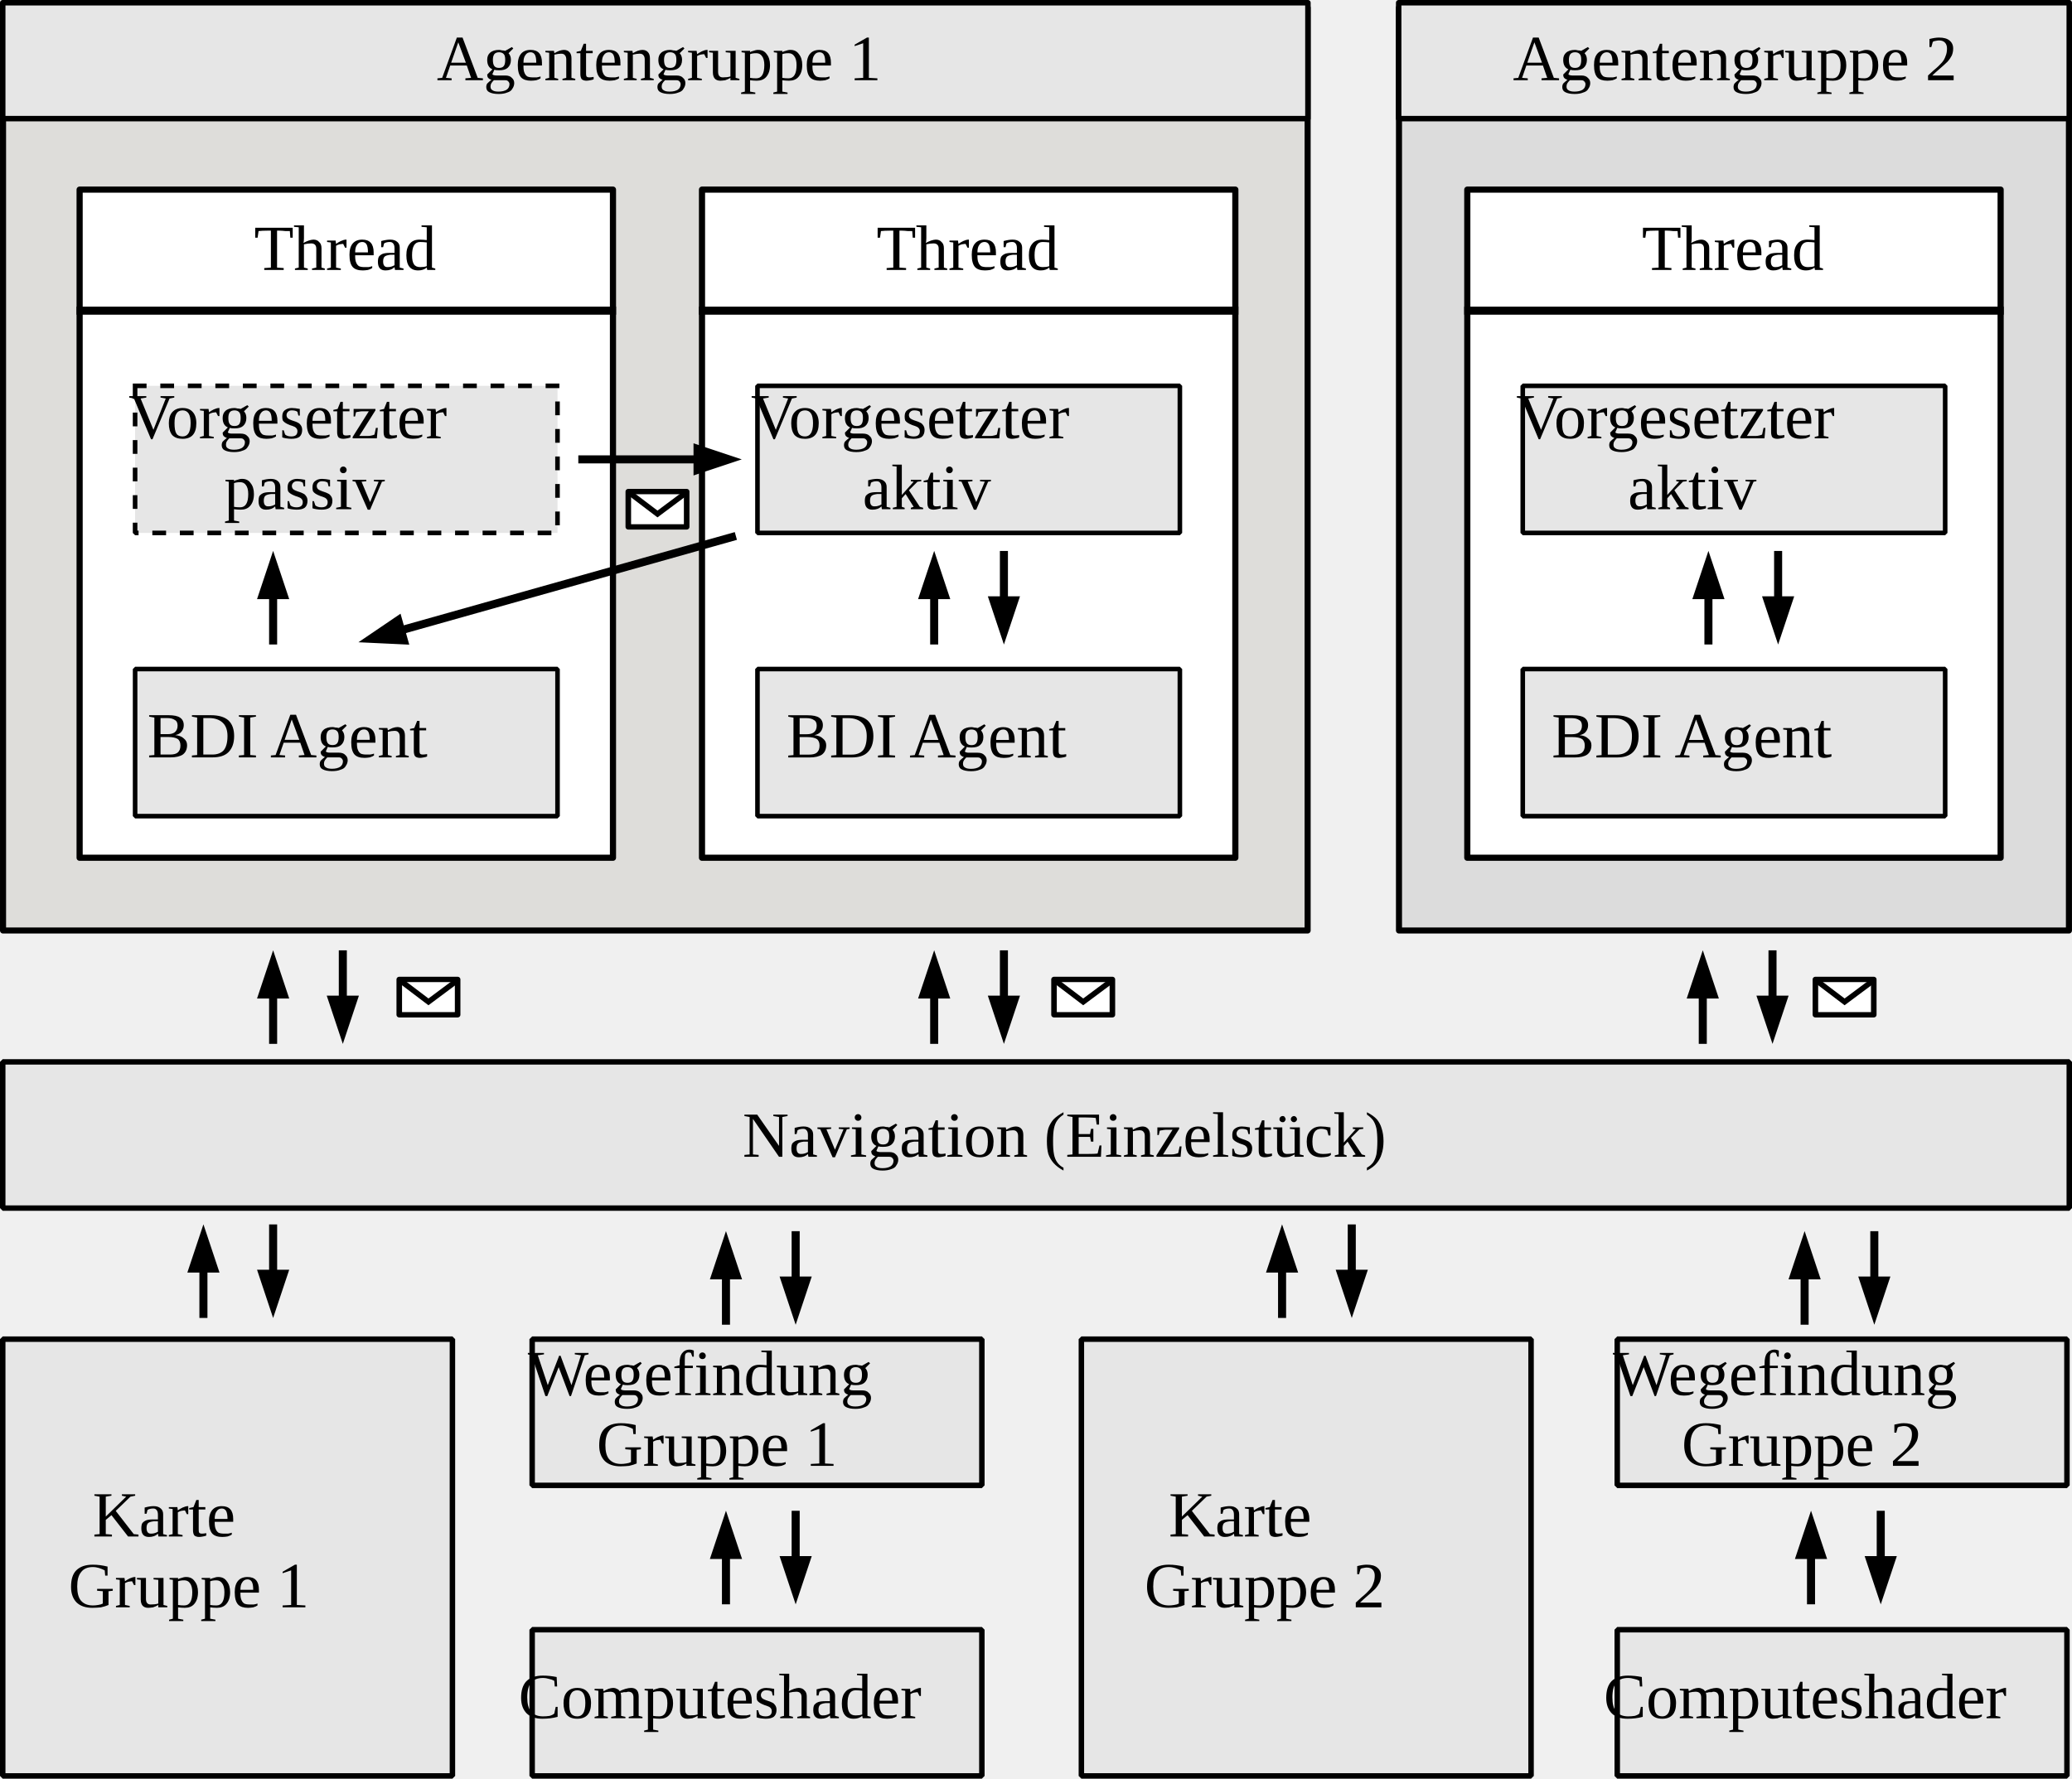
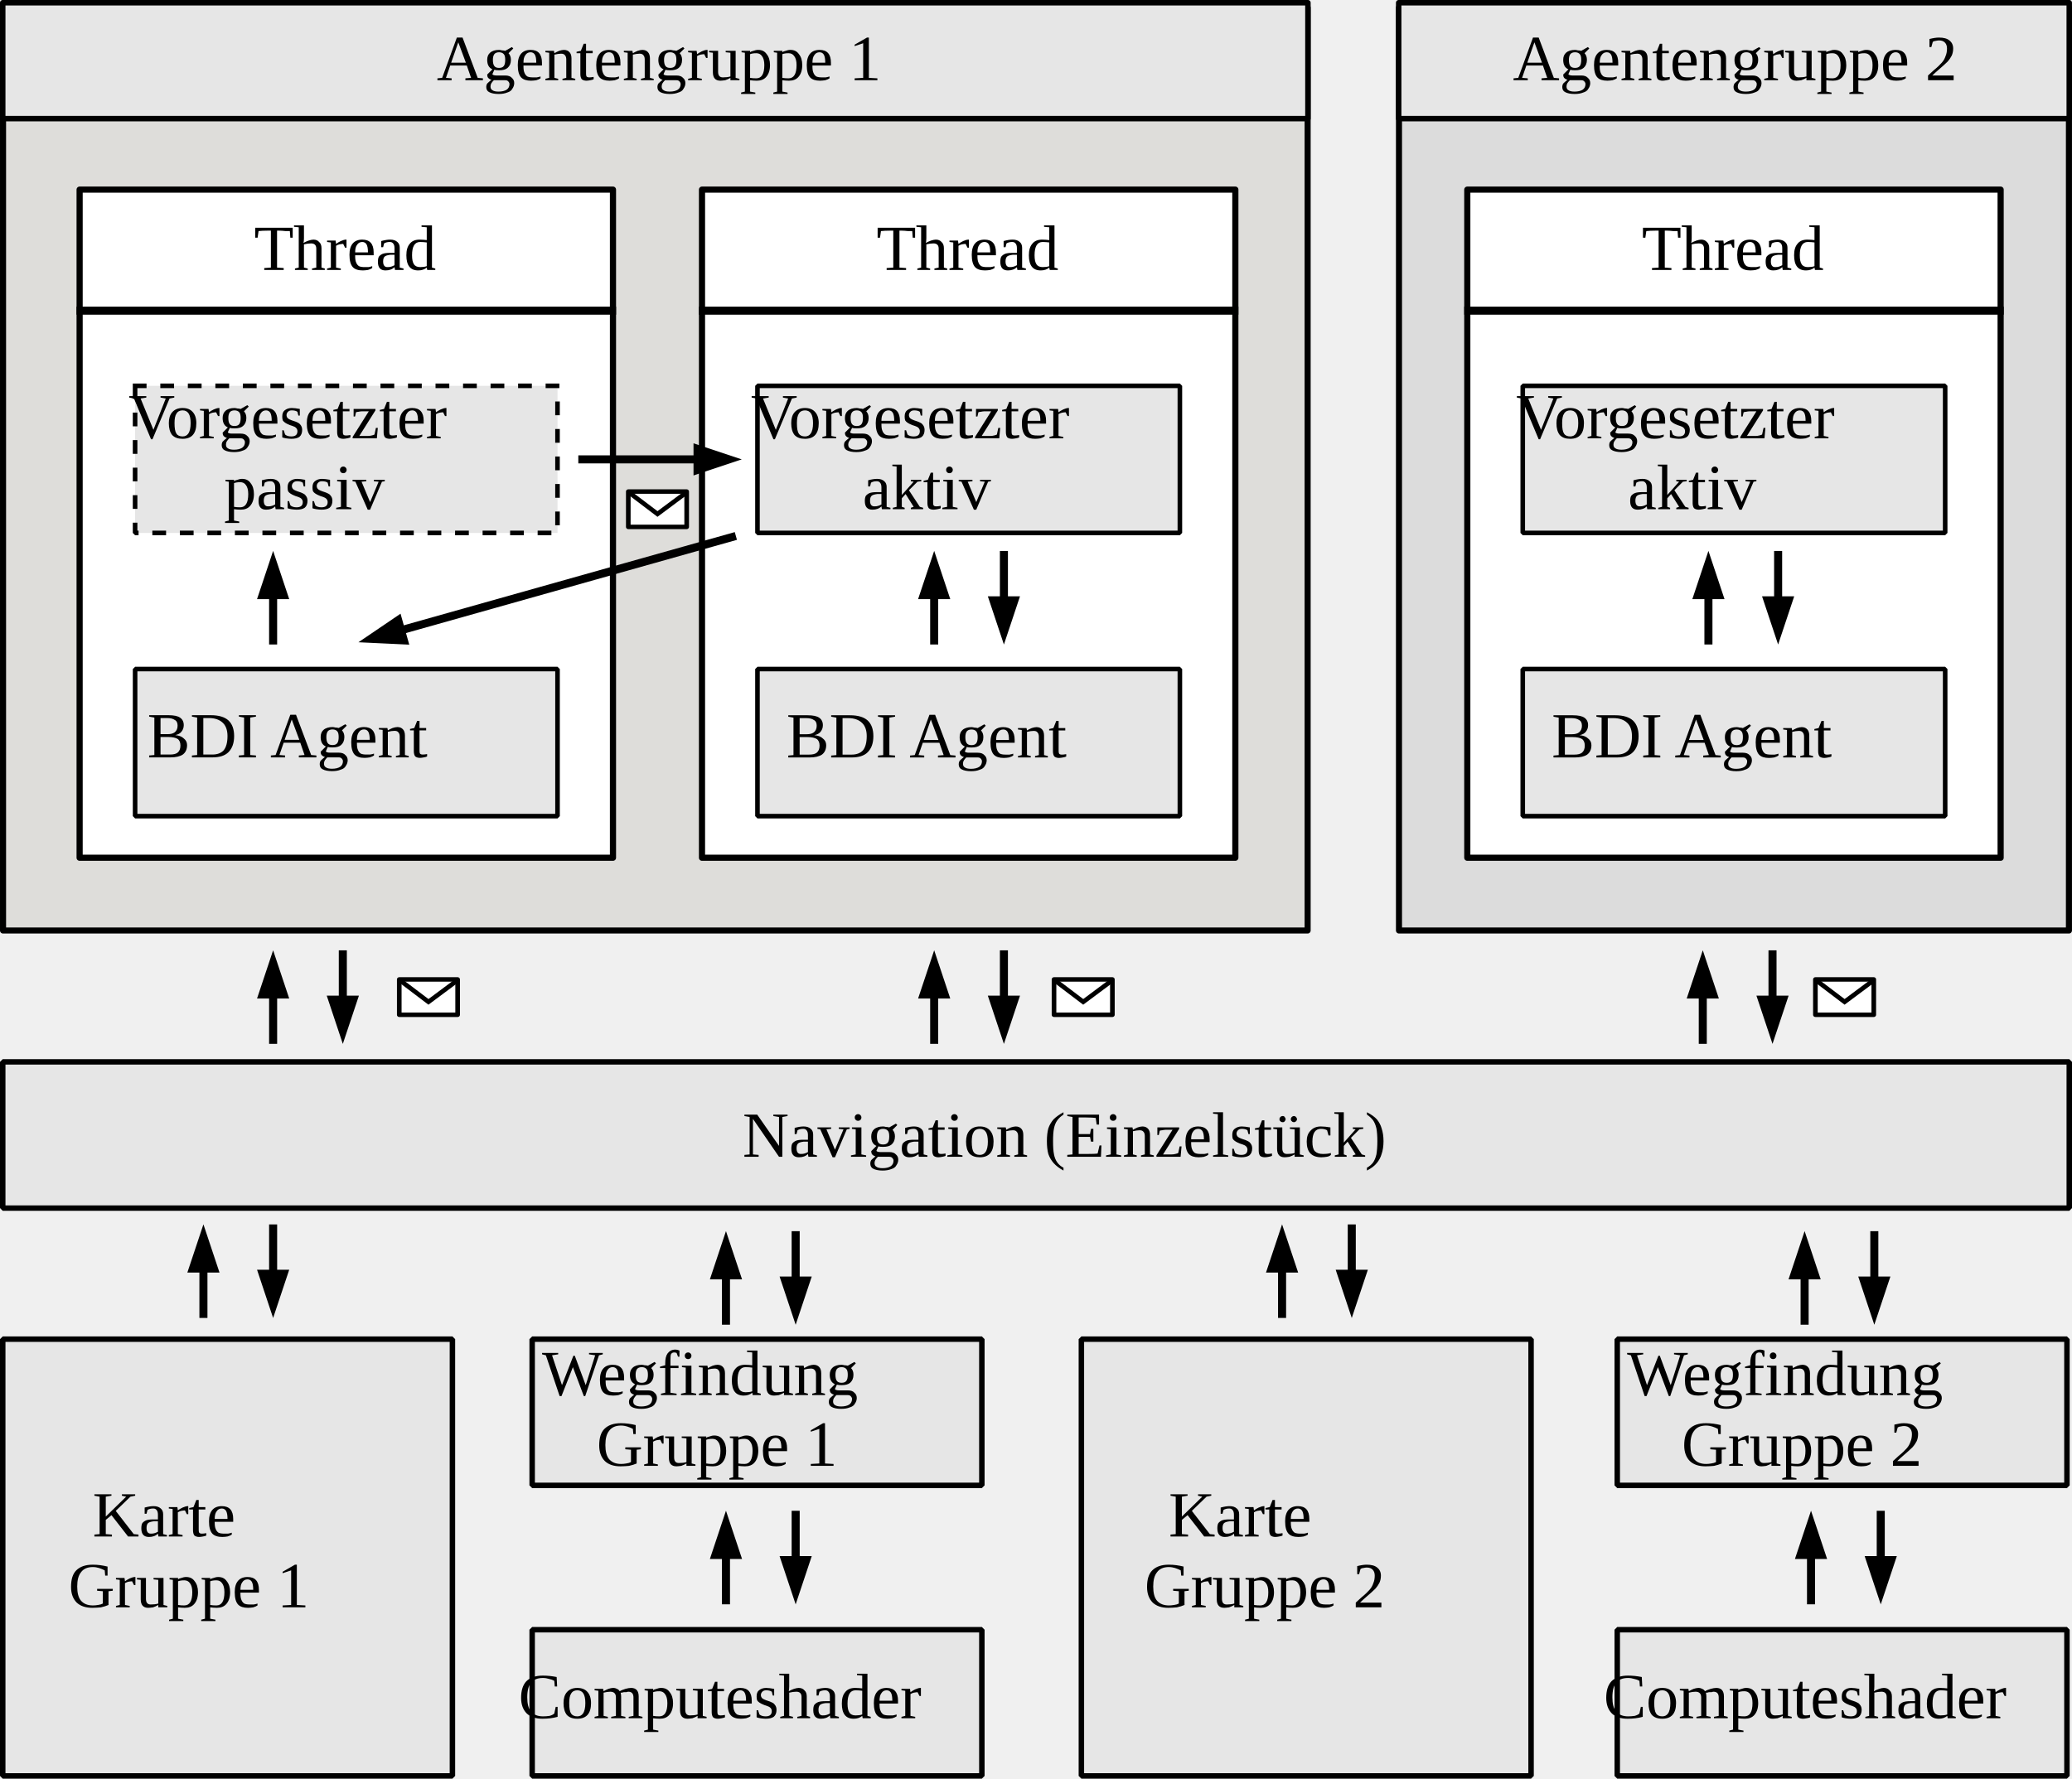
<svg xmlns="http://www.w3.org/2000/svg" width="68.285mm" height="58.632mm" viewBox="0 0 68.285 58.632" version="1.1" id="svg5">
  <defs id="defs2">
    <marker style="overflow:visible" id="TriangleStart" refX="0" refY="0" orient="auto-start-reverse" markerWidth="6" markerHeight="4" viewBox="0 0 5.324 6.155" preserveAspectRatio="none">
      <path transform="scale(0.5)" style="fill:context-stroke;fill-rule:evenodd;stroke:context-stroke;stroke-width:1pt" d="M 5.77,0 -2.88,5 V -5 Z" id="path135" />
    </marker>
  </defs>
  <g id="layer1" transform="translate(-0.435919,-0.4021445)">
    <rect style="fill:#dcdcdc;fill-opacity:1;stroke:#000000;stroke-width:0.2;stroke-linecap:round;stroke-linejoin:round;stroke-dasharray:none" id="rect2828" width="22.079" height="30.42" x="46.541" y="0.655" />
    <rect style="fill:#e6e6e6;fill-opacity:1;stroke:#000000;stroke-width:0.18;stroke-linecap:round;stroke-linejoin:round;stroke-dasharray:none;stroke-opacity:1" id="rect3276" width="22.099" height="3.82" x="46.531" y="0.492" />
    <rect style="fill:#deddda;fill-opacity:1;stroke:#000000;stroke-width:0.2;stroke-linecap:round;stroke-linejoin:round;stroke-dasharray:none" id="rect2749" width="42.994" height="30.42" x="0.536" y="0.655" />
    <rect style="fill:#e6e6e6;fill-opacity:1;stroke:#000000;stroke-width:0.18;stroke-linecap:round;stroke-linejoin:round;stroke-dasharray:none;stroke-opacity:1" id="rect2954" width="43.014" height="3.82" x="0.526" y="0.492" />
    <text xml:space="preserve" style="font-style:normal;font-weight:normal;font-size:2.117px;line-height:1.1;font-family:sans-serif;letter-spacing:0px;word-spacing:0px;fill:#000000;fill-opacity:1;stroke:none;stroke-width:0.265" x="50.299" y="3.045" id="text2832">
      <tspan style="font-style:normal;font-variant:normal;font-weight:normal;font-stretch:normal;font-size:2.117px;font-family:'Times New Roman';-inkscape-font-specification:'Times New Roman, ';stroke-width:0.265" x="50.299" y="3.045" id="tspan2830">Agentengruppe 2</tspan>
    </text>
    <rect style="fill:#e6e6e6;fill-opacity:1;fill-rule:nonzero;stroke:#000000;stroke-width:0.18;stroke-linecap:square;stroke-linejoin:miter;stroke-miterlimit:0;stroke-dasharray:none;stroke-dashoffset:0.302;stroke-opacity:1" id="rect1562" width="68.105" height="4.82" x="0.526" y="35.406" />
    <text xml:space="preserve" style="font-style:normal;font-weight:normal;font-size:2.117px;line-height:1.1;font-family:sans-serif;letter-spacing:0px;word-spacing:0px;fill:#000000;fill-opacity:1;stroke:none;stroke-width:0.265" x="24.906" y="38.536" id="text1566">
      <tspan style="font-style:normal;font-variant:normal;font-weight:normal;font-stretch:normal;font-size:2.117px;font-family:'Times New Roman';-inkscape-font-specification:'Times New Roman, ';stroke-width:0.265" x="24.906" y="38.536" id="tspan1564">Navigation (Einzelstück)</tspan>
    </text>
    <rect style="fill:#e6e6e6;fill-opacity:1;fill-rule:nonzero;stroke:#000000;stroke-width:0.18;stroke-linecap:square;stroke-linejoin:miter;stroke-miterlimit:0;stroke-dasharray:none;stroke-dashoffset:0.302;stroke-opacity:1" id="rect1568" width="14.82" height="14.398" x="0.526" y="44.546" />
    <text xml:space="preserve" style="font-style:normal;font-weight:normal;font-size:2.117px;line-height:1.1;font-family:sans-serif;letter-spacing:0px;word-spacing:0px;fill:#000000;fill-opacity:1;stroke:none;stroke-width:0.265" x="8.028" y="51.052" id="text1572">
      <tspan style="font-style:normal;font-variant:normal;font-weight:normal;font-stretch:normal;font-size:2.117px;font-family:'Times New Roman';-inkscape-font-specification:'Times New Roman, ';text-align:center;text-anchor:middle;stroke-width:0.265" x="8.028" y="51.052" id="tspan1570">Karte </tspan>
      <tspan style="font-style:normal;font-variant:normal;font-weight:normal;font-stretch:normal;font-size:2.117px;font-family:'Times New Roman';-inkscape-font-specification:'Times New Roman, ';text-align:center;text-anchor:middle;stroke-width:0.265" x="8.028" y="53.387" id="tspan5899">Gruppe 1</tspan>
    </text>
    <rect style="fill:#ffffff;fill-opacity:1;stroke:#000000;stroke-width:0.203;stroke-linecap:round;stroke-linejoin:round;stroke-dasharray:none" id="rect2282" width="17.577" height="22.024" x="3.06" y="6.653" />
    <rect style="fill:#e6e6e6;fill-opacity:1;fill-rule:nonzero;stroke:#000000;stroke-width:0.151;stroke-linecap:square;stroke-linejoin:miter;stroke-miterlimit:0;stroke-dasharray:0.302, 0.605;stroke-dashoffset:0;stroke-opacity:1" id="rect1560" width="13.921" height="4.849" x="4.888" y="13.121" />
    <g id="g2156" transform="translate(-60.1214,-21.22109)">
      <rect style="fill:#e6e6e6;fill-opacity:1;fill-rule:nonzero;stroke:#000000;stroke-width:0.151;stroke-linecap:square;stroke-linejoin:miter;stroke-miterlimit:0;stroke-dasharray:none;stroke-dashoffset:0.302;stroke-opacity:1" id="rect2145" width="13.921" height="4.849" x="65.01" y="43.678" />
      <text xml:space="preserve" style="font-style:normal;font-weight:normal;font-size:2.117px;line-height:1.1;font-family:sans-serif;text-align:center;letter-spacing:0px;word-spacing:0px;text-anchor:middle;fill:#000000;fill-opacity:1;stroke:none;stroke-width:0.265" x="71.953" y="46.591" id="text2149">
        <tspan style="font-style:normal;font-variant:normal;font-weight:normal;font-stretch:normal;font-size:2.117px;font-family:'Times New Roman';-inkscape-font-specification:'Times New Roman, ';text-align:center;text-anchor:middle;stroke-width:0.265" x="71.953" y="46.591" id="tspan2147">BDI Agent</tspan>
      </text>
    </g>
    <text xml:space="preserve" style="font-style:normal;font-weight:normal;font-size:2.117px;line-height:1.1;font-family:sans-serif;letter-spacing:0px;word-spacing:0px;fill:#000000;fill-opacity:1;stroke:none;stroke-width:0.265" x="8.817" y="9.301" id="text2286">
      <tspan style="font-style:normal;font-variant:normal;font-weight:normal;font-stretch:normal;font-size:2.117px;font-family:'Times New Roman';-inkscape-font-specification:'Times New Roman, ';stroke-width:0.265" x="8.817" y="9.301" id="tspan2284">Thread</tspan>
    </text>
    <path style="fill:none;stroke:#000000;stroke-width:0.265px;stroke-linecap:butt;stroke-linejoin:miter;stroke-opacity:1" d="M 2.958,10.643 H 20.739" id="path2612" />
    <rect style="fill:#ffffff;fill-opacity:1;stroke:#000000;stroke-width:0.203;stroke-linecap:round;stroke-linejoin:round;stroke-dasharray:none" id="rect2693" width="17.577" height="22.024" x="23.571" y="6.653" />
    <rect style="fill:#e6e6e6;fill-opacity:1;fill-rule:nonzero;stroke:#000000;stroke-width:0.151;stroke-linecap:square;stroke-linejoin:miter;stroke-miterlimit:0;stroke-dasharray:none;stroke-dashoffset:0.302;stroke-opacity:1" id="rect2705" width="13.921" height="4.849" x="25.399" y="22.457" />
    <text xml:space="preserve" style="font-style:normal;font-weight:normal;font-size:2.117px;line-height:1.1;font-family:sans-serif;letter-spacing:0px;word-spacing:0px;fill:#000000;fill-opacity:1;stroke:none;stroke-width:0.265" x="29.328" y="9.301" id="text2715">
      <tspan style="font-style:normal;font-variant:normal;font-weight:normal;font-stretch:normal;font-size:2.117px;font-family:'Times New Roman';-inkscape-font-specification:'Times New Roman, ';stroke-width:0.265" x="29.328" y="9.301" id="tspan2713">Thread</tspan>
    </text>
    <path style="fill:none;stroke:#000000;stroke-width:0.265px;stroke-linecap:butt;stroke-linejoin:miter;stroke-opacity:1" d="M 23.469,10.643 H 41.249" id="path2717" />
    <rect style="fill:#ffffff;fill-opacity:1;stroke:#000000;stroke-width:0.203;stroke-linecap:round;stroke-linejoin:round;stroke-dasharray:none" id="rect2721" width="17.577" height="22.024" x="48.792" y="6.653" />
    <rect style="fill:#e6e6e6;fill-opacity:1;fill-rule:nonzero;stroke:#000000;stroke-width:0.151;stroke-linecap:square;stroke-linejoin:miter;stroke-miterlimit:0;stroke-dasharray:none;stroke-dashoffset:0.302;stroke-opacity:1" id="rect2723" width="13.921" height="4.849" x="50.62" y="13.121" />
    <rect style="fill:#e6e6e6;fill-opacity:1;fill-rule:nonzero;stroke:#000000;stroke-width:0.151;stroke-linecap:square;stroke-linejoin:miter;stroke-miterlimit:0;stroke-dasharray:none;stroke-dashoffset:0.302;stroke-opacity:1" id="rect2733" width="13.921" height="4.849" x="50.62" y="22.457" />
    <text xml:space="preserve" style="font-style:normal;font-weight:normal;font-size:2.117px;line-height:1.1;font-family:sans-serif;letter-spacing:0px;word-spacing:0px;fill:#000000;fill-opacity:1;stroke:none;stroke-width:0.265" x="54.549" y="9.301" id="text2743">
      <tspan style="font-style:normal;font-variant:normal;font-weight:normal;font-stretch:normal;font-size:2.117px;font-family:'Times New Roman';-inkscape-font-specification:'Times New Roman, ';stroke-width:0.265" x="54.549" y="9.301" id="tspan2741">Thread</tspan>
    </text>
    <path style="fill:none;stroke:#000000;stroke-width:0.265px;stroke-linecap:butt;stroke-linejoin:miter;stroke-opacity:1" d="M 48.691,10.643 H 66.471" id="path2745" />
    <text xml:space="preserve" style="font-style:normal;font-weight:normal;font-size:2.117px;line-height:1.1;font-family:sans-serif;letter-spacing:0px;word-spacing:0px;fill:#000000;fill-opacity:1;stroke:none;stroke-width:0.265" x="14.836" y="3.045" id="text2753">
      <tspan style="font-style:normal;font-variant:normal;font-weight:normal;font-stretch:normal;font-size:2.117px;font-family:'Times New Roman';-inkscape-font-specification:'Times New Roman, ';stroke-width:0.265" x="14.836" y="3.045" id="tspan2751">Agentengruppe 1</tspan>
    </text>
    <rect style="fill:#e6e6e6;fill-opacity:1;fill-rule:nonzero;stroke:#000000;stroke-width:0.151;stroke-linecap:square;stroke-linejoin:miter;stroke-miterlimit:0;stroke-dasharray:none;stroke-dashoffset:0.302;stroke-opacity:1" id="rect2695" width="13.921" height="4.849" x="25.399" y="13.121" />
    <text xml:space="preserve" style="font-style:normal;font-weight:normal;font-size:2.117px;line-height:1.1;font-family:sans-serif;letter-spacing:0px;word-spacing:0px;fill:#000000;fill-opacity:1;stroke:none;stroke-width:0.265" x="32.354" y="14.852" id="text2701">
      <tspan style="font-style:normal;font-variant:normal;font-weight:normal;font-stretch:normal;font-size:2.117px;font-family:'Times New Roman';-inkscape-font-specification:'Times New Roman, ';text-align:center;text-anchor:middle;stroke-width:0.265" x="32.354" y="14.852" id="tspan2697">Vorgesetzter</tspan>
      <tspan style="font-style:normal;font-variant:normal;font-weight:normal;font-stretch:normal;font-size:2.117px;font-family:'Times New Roman';-inkscape-font-specification:'Times New Roman, ';text-align:center;text-anchor:middle;stroke-width:0.265" x="32.354" y="17.187" id="tspan2699">aktiv</tspan>
    </text>
    <text xml:space="preserve" style="font-style:normal;font-weight:normal;font-size:2.117px;line-height:1.1;font-family:sans-serif;text-align:center;letter-spacing:0px;word-spacing:0px;text-anchor:middle;fill:#000000;fill-opacity:1;stroke:none;stroke-width:0.265" x="32.343" y="25.37" id="text2709">
      <tspan style="font-style:normal;font-variant:normal;font-weight:normal;font-stretch:normal;font-size:2.117px;font-family:'Times New Roman';-inkscape-font-specification:'Times New Roman, ';text-align:center;text-anchor:middle;stroke-width:0.265" x="32.343" y="25.37" id="tspan2707">BDI Agent</tspan>
    </text>
    <text xml:space="preserve" style="font-style:normal;font-weight:normal;font-size:2.117px;line-height:1.1;font-family:sans-serif;letter-spacing:0px;word-spacing:0px;fill:#000000;fill-opacity:1;stroke:none;stroke-width:0.265" x="57.575" y="14.852" id="text2729">
      <tspan style="font-style:normal;font-variant:normal;font-weight:normal;font-stretch:normal;font-size:2.117px;font-family:'Times New Roman';-inkscape-font-specification:'Times New Roman, ';text-align:center;text-anchor:middle;stroke-width:0.265" x="57.575" y="14.852" id="tspan2725">Vorgesetzter</tspan>
      <tspan style="font-style:normal;font-variant:normal;font-weight:normal;font-stretch:normal;font-size:2.117px;font-family:'Times New Roman';-inkscape-font-specification:'Times New Roman, ';text-align:center;text-anchor:middle;stroke-width:0.265" x="57.575" y="17.187" id="tspan2727">aktiv</tspan>
    </text>
    <text xml:space="preserve" style="font-style:normal;font-weight:normal;font-size:2.117px;line-height:1.1;font-family:sans-serif;text-align:center;letter-spacing:0px;word-spacing:0px;text-anchor:middle;fill:#000000;fill-opacity:1;stroke:none;stroke-width:0.265" x="57.564" y="25.37" id="text2737">
      <tspan style="font-style:normal;font-variant:normal;font-weight:normal;font-stretch:normal;font-size:2.117px;font-family:'Times New Roman';-inkscape-font-specification:'Times New Roman, ';text-align:center;text-anchor:middle;stroke-width:0.265" x="57.564" y="25.37" id="tspan2735">BDI Agent</tspan>
    </text>
    <text xml:space="preserve" style="font-style:normal;font-weight:normal;font-size:2.117px;line-height:1.1;font-family:sans-serif;letter-spacing:0px;word-spacing:0px;fill:#000000;fill-opacity:1;stroke:none;stroke-width:0.265" x="11.843" y="14.852" id="text1558">
      <tspan style="font-style:normal;font-variant:normal;font-weight:normal;font-stretch:normal;font-size:2.117px;font-family:'Times New Roman';-inkscape-font-specification:'Times New Roman, ';text-align:center;text-anchor:middle;stroke-width:0.265" x="11.843" y="14.852" id="tspan1556">Vorgesetzter</tspan>
      <tspan style="font-style:normal;font-variant:normal;font-weight:normal;font-stretch:normal;font-size:2.117px;font-family:'Times New Roman';-inkscape-font-specification:'Times New Roman, ';text-align:center;text-anchor:middle;stroke-width:0.265" x="11.843" y="17.187" id="tspan2676">passiv</tspan>
    </text>
    <rect style="fill:#e6e6e6;fill-opacity:1;fill-rule:nonzero;stroke:#000000;stroke-width:0.18;stroke-linecap:square;stroke-linejoin:miter;stroke-miterlimit:0;stroke-dasharray:none;stroke-dashoffset:0.302;stroke-opacity:1" id="rect5903" width="14.82" height="4.82" x="17.974" y="44.546" />
    <text xml:space="preserve" style="font-style:normal;font-weight:normal;font-size:2.117px;line-height:1.1;font-family:sans-serif;letter-spacing:0px;word-spacing:0px;fill:#000000;fill-opacity:1;stroke:none;stroke-width:0.265" x="25.434" y="46.389" id="text5909">
-       <tspan style="font-style:normal;font-variant:normal;font-weight:normal;font-stretch:normal;font-size:2.117px;font-family:'Times New Roman';-inkscape-font-specification:'Times New Roman, ';text-align:center;text-anchor:middle;stroke-width:0.265" x="25.434" y="46.389" id="tspan5905">Wegefindung</tspan>
+       <tspan style="font-style:normal;font-variant:normal;font-weight:normal;font-stretch:normal;font-size:2.117px;font-family:'Times New Roman';-inkscape-font-specification:'Times New Roman, ';text-align:center;text-anchor:middle;stroke-width:0.265" x="25.434" y="46.389" id="tspan5905">Wegfindung</tspan>
      <tspan style="font-style:normal;font-variant:normal;font-weight:normal;font-stretch:normal;font-size:2.117px;font-family:'Times New Roman';-inkscape-font-specification:'Times New Roman, ';text-align:center;text-anchor:middle;stroke-width:0.265" x="25.434" y="48.724" id="tspan5907">Gruppe 1</tspan>
    </text>
    <rect style="fill:#e6e6e6;fill-opacity:1;fill-rule:nonzero;stroke:#000000;stroke-width:0.18;stroke-linecap:square;stroke-linejoin:miter;stroke-miterlimit:0;stroke-dasharray:none;stroke-dashoffset:0.302;stroke-opacity:1" id="rect5923" width="14.82" height="14.398" x="36.074" y="44.546" />
    <text xml:space="preserve" style="font-style:normal;font-weight:normal;font-size:2.117px;line-height:1.1;font-family:sans-serif;letter-spacing:0px;word-spacing:0px;fill:#000000;fill-opacity:1;stroke:none;stroke-width:0.265" x="43.491" y="51.052" id="text5929">
      <tspan style="font-style:normal;font-variant:normal;font-weight:normal;font-stretch:normal;font-size:2.117px;font-family:'Times New Roman';-inkscape-font-specification:'Times New Roman, ';text-align:center;text-anchor:middle;stroke-width:0.265" x="43.491" y="51.052" id="tspan5925">Karte </tspan>
      <tspan style="font-style:normal;font-variant:normal;font-weight:normal;font-stretch:normal;font-size:2.117px;font-family:'Times New Roman';-inkscape-font-specification:'Times New Roman, ';text-align:center;text-anchor:middle;stroke-width:0.265" x="43.491" y="53.387" id="tspan5927">Gruppe 2</tspan>
    </text>
    <rect style="fill:#e6e6e6;fill-opacity:1;fill-rule:nonzero;stroke:#000000;stroke-width:0.18;stroke-linecap:square;stroke-linejoin:miter;stroke-miterlimit:0;stroke-dasharray:none;stroke-dashoffset:0.302;stroke-opacity:1" id="rect6036" width="14.82" height="4.82" x="17.974" y="54.124" />
    <text xml:space="preserve" style="font-style:normal;font-weight:normal;font-size:2.117px;line-height:1.1;font-family:sans-serif;letter-spacing:0px;word-spacing:0px;fill:#000000;fill-opacity:1;stroke:none;stroke-width:0.265" x="25.538" y="57.043" id="text6042">
      <tspan style="font-style:normal;font-variant:normal;font-weight:normal;font-stretch:normal;font-size:2.117px;font-family:'Times New Roman';-inkscape-font-specification:'Times New Roman, ';text-align:center;text-anchor:middle;stroke-width:0.265" x="25.538" y="57.043" id="tspan6040">Computeshader</tspan>
    </text>
    <rect style="fill:#e6e6e6;fill-opacity:1;fill-rule:nonzero;stroke:#000000;stroke-width:0.18;stroke-linecap:square;stroke-linejoin:miter;stroke-miterlimit:0;stroke-dasharray:none;stroke-dashoffset:0.302;stroke-opacity:1" id="rect6050" width="14.82" height="4.82" x="53.734" y="44.546" />
    <text xml:space="preserve" style="font-style:normal;font-weight:normal;font-size:2.117px;line-height:1.1;font-family:sans-serif;letter-spacing:0px;word-spacing:0px;fill:#000000;fill-opacity:1;stroke:none;stroke-width:0.265" x="61.193" y="46.389" id="text6056">
-       <tspan style="font-style:normal;font-variant:normal;font-weight:normal;font-stretch:normal;font-size:2.117px;font-family:'Times New Roman';-inkscape-font-specification:'Times New Roman, ';text-align:center;text-anchor:middle;stroke-width:0.265" x="61.193" y="46.389" id="tspan6052">Wegefindung</tspan>
+       <tspan style="font-style:normal;font-variant:normal;font-weight:normal;font-stretch:normal;font-size:2.117px;font-family:'Times New Roman';-inkscape-font-specification:'Times New Roman, ';text-align:center;text-anchor:middle;stroke-width:0.265" x="61.193" y="46.389" id="tspan6052">Wegfindung</tspan>
      <tspan style="font-style:normal;font-variant:normal;font-weight:normal;font-stretch:normal;font-size:2.117px;font-family:'Times New Roman';-inkscape-font-specification:'Times New Roman, ';text-align:center;text-anchor:middle;stroke-width:0.265" x="61.193" y="48.724" id="tspan6054">Gruppe 2</tspan>
    </text>
    <rect style="fill:#e6e6e6;fill-opacity:1;fill-rule:nonzero;stroke:#000000;stroke-width:0.18;stroke-linecap:square;stroke-linejoin:miter;stroke-miterlimit:0;stroke-dasharray:none;stroke-dashoffset:0.302;stroke-opacity:1" id="rect6058" width="14.82" height="4.82" x="53.734" y="54.124" />
    <text xml:space="preserve" style="font-style:normal;font-weight:normal;font-size:2.117px;line-height:1.1;font-family:sans-serif;letter-spacing:0px;word-spacing:0px;fill:#000000;fill-opacity:1;stroke:none;stroke-width:0.265" x="61.297" y="57.043" id="text6062">
      <tspan style="font-style:normal;font-variant:normal;font-weight:normal;font-stretch:normal;font-size:2.117px;font-family:'Times New Roman';-inkscape-font-specification:'Times New Roman, ';text-align:center;text-anchor:middle;stroke-width:0.265" x="61.297" y="57.043" id="tspan6060">Computeshader</tspan>
    </text>
-     <g id="g6069" transform="matrix(0.4490599,0,0,0.4326038,-12.90298,6.267248)" style="stroke-width:0.408;stroke-dasharray:none">
-       <rect style="opacity:1;fill:#ffffff;fill-opacity:1;stroke:#000000;stroke-width:0.408;stroke-linecap:round;stroke-linejoin:round;stroke-dasharray:none;stroke-dashoffset:0;stroke-opacity:1" id="rect6065" width="4.284" height="2.692" x="75.814" y="23.899" />
-       <path style="fill:none;stroke:#000000;stroke-width:0.408;stroke-linecap:butt;stroke-linejoin:miter;stroke-dasharray:none;stroke-opacity:1" d="m 75.905,23.994 2.052,1.614 2.089,-1.617" id="path6067" />
+     <g id="g6069" transform="matrix(0.4490599,0,0,0.4326038,-12.90298,6.267248)" style="stroke-width:0.34;stroke-dasharray:none">
+       <rect style="opacity:1;fill:#ffffff;fill-opacity:1;stroke:#000000;stroke-width:0.34;stroke-linecap:round;stroke-linejoin:round;stroke-dasharray:none;stroke-dashoffset:0;stroke-opacity:1" id="rect6065" width="4.284" height="2.692" x="75.814" y="23.899" />
+       <path style="fill:none;stroke:#000000;stroke-width:0.34;stroke-linecap:butt;stroke-linejoin:miter;stroke-dasharray:none;stroke-opacity:1" d="m 75.905,23.994 2.052,1.614 2.089,-1.617" id="path6067" />
    </g>
-     <g id="g6075" transform="matrix(0.4490599,0,0,0.4326038,-20.45106,22.34962)" style="stroke-width:0.408;stroke-dasharray:none">
-       <rect style="opacity:1;fill:#ffffff;fill-opacity:1;stroke:#000000;stroke-width:0.408;stroke-linecap:round;stroke-linejoin:round;stroke-dasharray:none;stroke-dashoffset:0;stroke-opacity:1" id="rect6071" width="4.284" height="2.692" x="75.814" y="23.899" />
-       <path style="fill:none;stroke:#000000;stroke-width:0.408;stroke-linecap:butt;stroke-linejoin:miter;stroke-dasharray:none;stroke-opacity:1" d="m 75.905,23.994 2.052,1.614 2.089,-1.617" id="path6073" />
+     <g id="g6075" transform="matrix(0.4490599,0,0,0.4326038,-20.45106,22.34962)" style="stroke-width:0.34;stroke-dasharray:none">
+       <rect style="opacity:1;fill:#ffffff;fill-opacity:1;stroke:#000000;stroke-width:0.34;stroke-linecap:round;stroke-linejoin:round;stroke-dasharray:none;stroke-dashoffset:0;stroke-opacity:1" id="rect6071" width="4.284" height="2.692" x="75.814" y="23.899" />
+       <path style="fill:none;stroke:#000000;stroke-width:0.34;stroke-linecap:butt;stroke-linejoin:miter;stroke-dasharray:none;stroke-opacity:1" d="m 75.905,23.994 2.052,1.614 2.089,-1.617" id="path6073" />
    </g>
    <g id="g6081" transform="matrix(0.4490599,0,0,0.4326038,1.127139,22.34962)" style="stroke-width:0.408;stroke-dasharray:none">
-       <rect style="opacity:1;fill:#ffffff;fill-opacity:1;stroke:#000000;stroke-width:0.408;stroke-linecap:round;stroke-linejoin:round;stroke-dasharray:none;stroke-dashoffset:0;stroke-opacity:1" id="rect6077" width="4.284" height="2.692" x="75.814" y="23.899" />
-       <path style="fill:none;stroke:#000000;stroke-width:0.408;stroke-linecap:butt;stroke-linejoin:miter;stroke-dasharray:none;stroke-opacity:1" d="m 75.905,23.994 2.052,1.614 2.089,-1.617" id="path6079" />
+       <rect style="opacity:1;fill:#ffffff;fill-opacity:1;stroke:#000000;stroke-width:0.34;stroke-linecap:round;stroke-linejoin:round;stroke-dasharray:none;stroke-dashoffset:0;stroke-opacity:1" id="rect6077" width="4.284" height="2.692" x="75.814" y="23.899" />
+       <path style="fill:none;stroke:#000000;stroke-width:0.34;stroke-linecap:butt;stroke-linejoin:miter;stroke-dasharray:none;stroke-opacity:1" d="m 75.905,23.994 2.052,1.614 2.089,-1.617" id="path6079" />
    </g>
-     <g id="g6087" transform="matrix(0.4490599,0,0,0.4326038,26.21927,22.34962)" style="stroke-width:0.408;stroke-dasharray:none">
-       <rect style="opacity:1;fill:#ffffff;fill-opacity:1;stroke:#000000;stroke-width:0.408;stroke-linecap:round;stroke-linejoin:round;stroke-dasharray:none;stroke-dashoffset:0;stroke-opacity:1" id="rect6083" width="4.284" height="2.692" x="75.814" y="23.899" />
-       <path style="fill:none;stroke:#000000;stroke-width:0.408;stroke-linecap:butt;stroke-linejoin:miter;stroke-dasharray:none;stroke-opacity:1" d="m 75.905,23.994 2.052,1.614 2.089,-1.617" id="path6085" />
+     <g id="g6087" transform="matrix(0.4490599,0,0,0.4326038,26.21927,22.34962)" style="stroke-width:0.34;stroke-dasharray:none">
+       <rect style="opacity:1;fill:#ffffff;fill-opacity:1;stroke:#000000;stroke-width:0.34;stroke-linecap:round;stroke-linejoin:round;stroke-dasharray:none;stroke-dashoffset:0;stroke-opacity:1" id="rect6083" width="4.284" height="2.692" x="75.814" y="23.899" />
+       <path style="fill:none;stroke:#000000;stroke-width:0.34;stroke-linecap:butt;stroke-linejoin:miter;stroke-dasharray:none;stroke-opacity:1" d="m 75.905,23.994 2.052,1.614 2.089,-1.617" id="path6085" />
    </g>
  </g>
  <g id="layer2" transform="translate(-0.435919,-0.4021445)">
    <path style="fill:none;stroke:#000000;stroke-width:0.265px;stroke-linecap:butt;stroke-linejoin:miter;stroke-opacity:1;marker-end:url(#TriangleStart)" d="M 9.437,21.647 V 19.622" id="path8169" />
    <path style="fill:none;stroke:#000000;stroke-width:0.265px;stroke-linecap:butt;stroke-linejoin:miter;stroke-opacity:1;marker-end:url(#TriangleStart)" d="m 19.495,15.545 h 4.326" id="path5312" />
    <path style="fill:none;stroke:#000000;stroke-width:0.265px;stroke-linecap:butt;stroke-linejoin:miter;stroke-opacity:1;marker-end:url(#TriangleStart)" d="M 24.687,18.07 13.27,21.286" id="path5314" />
    <path style="fill:none;stroke:#000000;stroke-width:0.265px;stroke-linecap:butt;stroke-linejoin:miter;stroke-opacity:1;marker-end:url(#TriangleStart)" d="M 31.223,21.647 V 19.622" id="path5352" />
    <path style="fill:none;stroke:#000000;stroke-width:0.265px;stroke-linecap:butt;stroke-linejoin:miter;stroke-opacity:1;marker-end:url(#TriangleStart)" d="m 33.521,18.564 v 2.024" id="path5356" />
    <path style="fill:none;stroke:#000000;stroke-width:0.265px;stroke-linecap:butt;stroke-linejoin:miter;stroke-opacity:1;marker-end:url(#TriangleStart)" d="M 56.739,21.647 V 19.622" id="path5366" />
    <path style="fill:none;stroke:#000000;stroke-width:0.265px;stroke-linecap:butt;stroke-linejoin:miter;stroke-opacity:1;marker-end:url(#TriangleStart)" d="m 59.036,18.564 v 2.024" id="path5368" />
    <path style="fill:none;stroke:#000000;stroke-width:0.265px;stroke-linecap:butt;stroke-linejoin:miter;stroke-opacity:1;marker-end:url(#TriangleStart)" d="M 31.223,34.812 V 32.788" id="path5675" />
    <path style="fill:none;stroke:#000000;stroke-width:0.265px;stroke-linecap:butt;stroke-linejoin:miter;stroke-opacity:1;marker-end:url(#TriangleStart)" d="m 33.521,31.729 v 2.024" id="path5677" />
    <path style="fill:none;stroke:#000000;stroke-width:0.265px;stroke-linecap:butt;stroke-linejoin:miter;stroke-opacity:1;marker-end:url(#TriangleStart)" d="M 9.437,34.812 V 32.788" id="path5740" />
    <path style="fill:none;stroke:#000000;stroke-width:0.265px;stroke-linecap:butt;stroke-linejoin:miter;stroke-opacity:1;marker-end:url(#TriangleStart)" d="m 11.734,31.729 v 2.024" id="path5742" />
    <path style="fill:none;stroke:#000000;stroke-width:0.265px;stroke-linecap:butt;stroke-linejoin:miter;stroke-opacity:1;marker-end:url(#TriangleStart)" d="M 56.553,34.812 V 32.788" id="path5746" />
    <path style="fill:none;stroke:#000000;stroke-width:0.265px;stroke-linecap:butt;stroke-linejoin:miter;stroke-opacity:1;marker-end:url(#TriangleStart)" d="m 58.851,31.729 v 2.024" id="path5748" />
    <path style="fill:none;stroke:#000000;stroke-width:0.265px;stroke-linecap:butt;stroke-linejoin:miter;stroke-opacity:1;marker-end:url(#TriangleStart)" d="M 7.14,43.847 V 41.822" id="path5760" />
    <path style="fill:none;stroke:#000000;stroke-width:0.265px;stroke-linecap:butt;stroke-linejoin:miter;stroke-opacity:1;marker-end:url(#TriangleStart)" d="m 9.437,40.764 v 2.024" id="path5762" />
    <path style="fill:none;stroke:#000000;stroke-width:0.265px;stroke-linecap:butt;stroke-linejoin:miter;stroke-opacity:1;marker-end:url(#TriangleStart)" d="M 24.361,44.07 V 42.045" id="path5919" />
    <path style="fill:none;stroke:#000000;stroke-width:0.265px;stroke-linecap:butt;stroke-linejoin:miter;stroke-opacity:1;marker-end:url(#TriangleStart)" d="m 26.658,40.987 v 2.024" id="path5921" />
    <path style="fill:none;stroke:#000000;stroke-width:0.265px;stroke-linecap:butt;stroke-linejoin:miter;stroke-opacity:1;marker-end:url(#TriangleStart)" d="M 42.688,43.847 V 41.822" id="path5939" />
    <path style="fill:none;stroke:#000000;stroke-width:0.265px;stroke-linecap:butt;stroke-linejoin:miter;stroke-opacity:1;marker-end:url(#TriangleStart)" d="m 44.985,40.764 v 2.024" id="path5941" />
    <path style="fill:none;stroke:#000000;stroke-width:0.265px;stroke-linecap:butt;stroke-linejoin:miter;stroke-opacity:1;marker-end:url(#TriangleStart)" d="M 59.909,44.07 V 42.045" id="path5943" />
    <path style="fill:none;stroke:#000000;stroke-width:0.265px;stroke-linecap:butt;stroke-linejoin:miter;stroke-opacity:1;marker-end:url(#TriangleStart)" d="m 62.206,40.987 v 2.024" id="path5945" />
    <path style="fill:none;stroke:#000000;stroke-width:0.265px;stroke-linecap:butt;stroke-linejoin:miter;stroke-opacity:1;marker-end:url(#TriangleStart)" d="M 24.361,53.287 V 51.262" id="path6046" />
    <path style="fill:none;stroke:#000000;stroke-width:0.265px;stroke-linecap:butt;stroke-linejoin:miter;stroke-opacity:1;marker-end:url(#TriangleStart)" d="M 26.658,50.204 V 52.228" id="path6048" />
    <path style="fill:none;stroke:#000000;stroke-width:0.265px;stroke-linecap:butt;stroke-linejoin:miter;stroke-opacity:1;marker-end:url(#TriangleStart)" d="M 60.12,53.287 V 51.262" id="path6064" />
    <path style="fill:none;stroke:#000000;stroke-width:0.265px;stroke-linecap:butt;stroke-linejoin:miter;stroke-opacity:1;marker-end:url(#TriangleStart)" d="M 62.418,50.204 V 52.228" id="path6066" />
  </g>
</svg>
